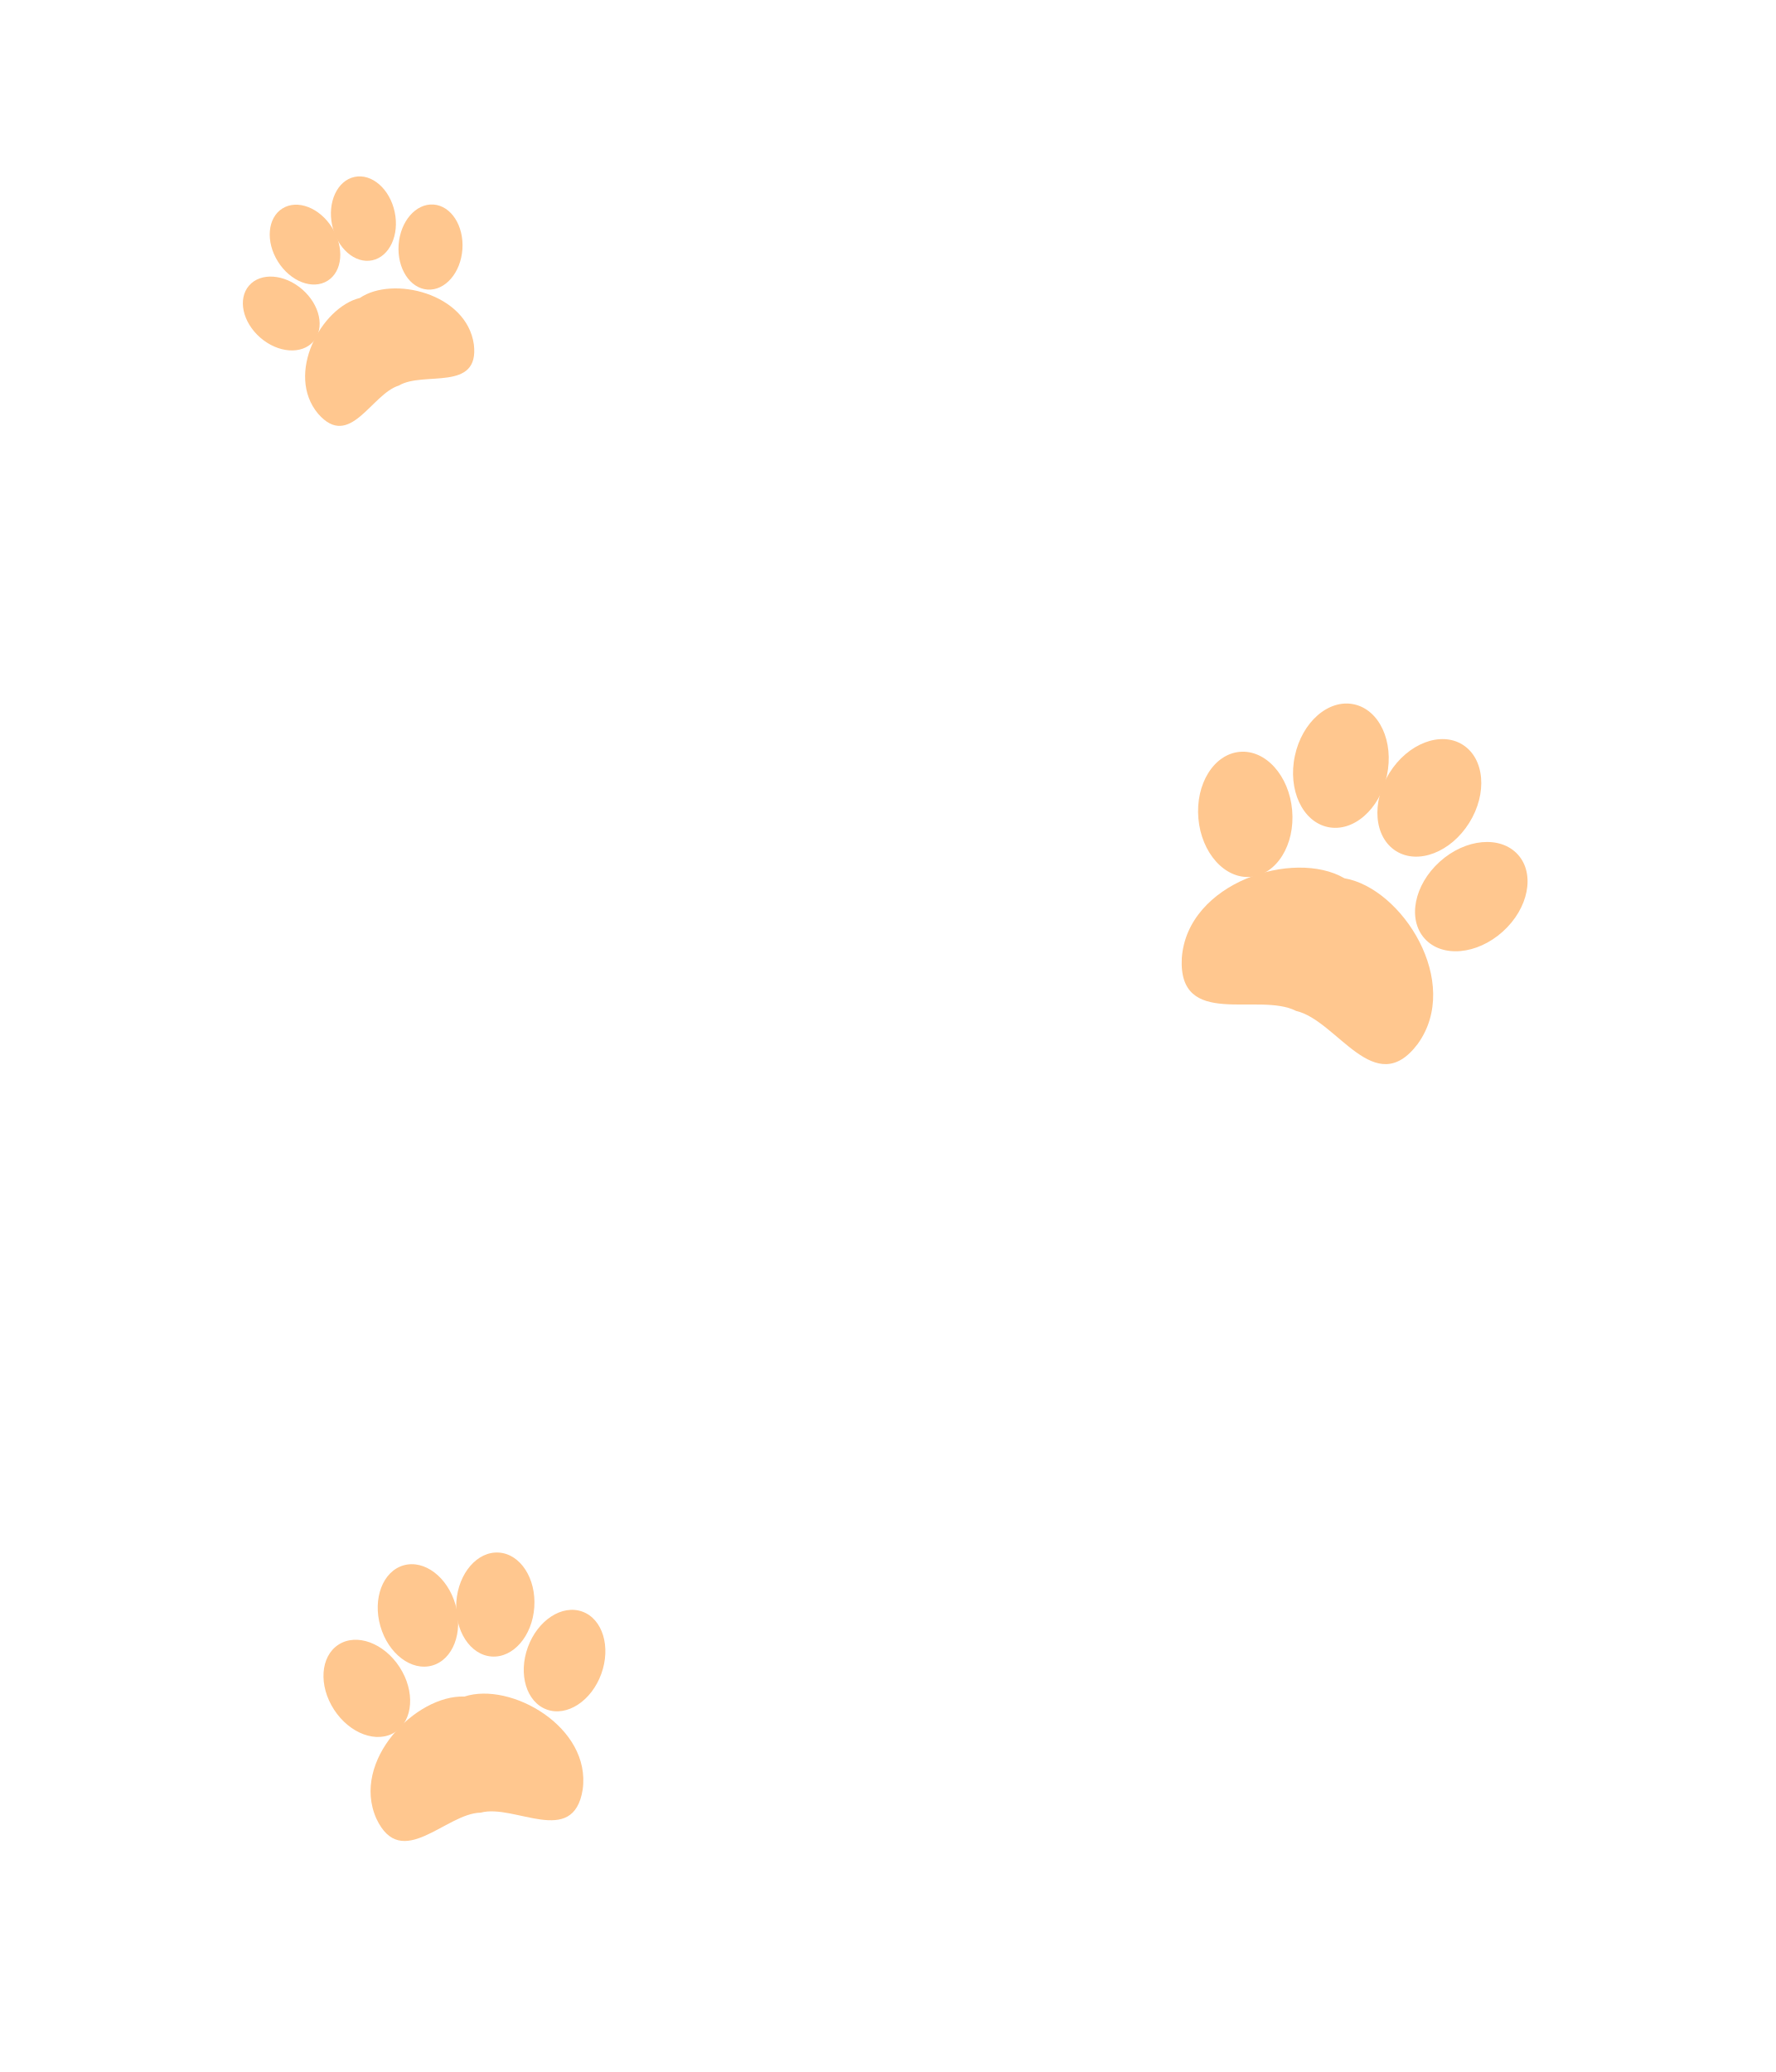
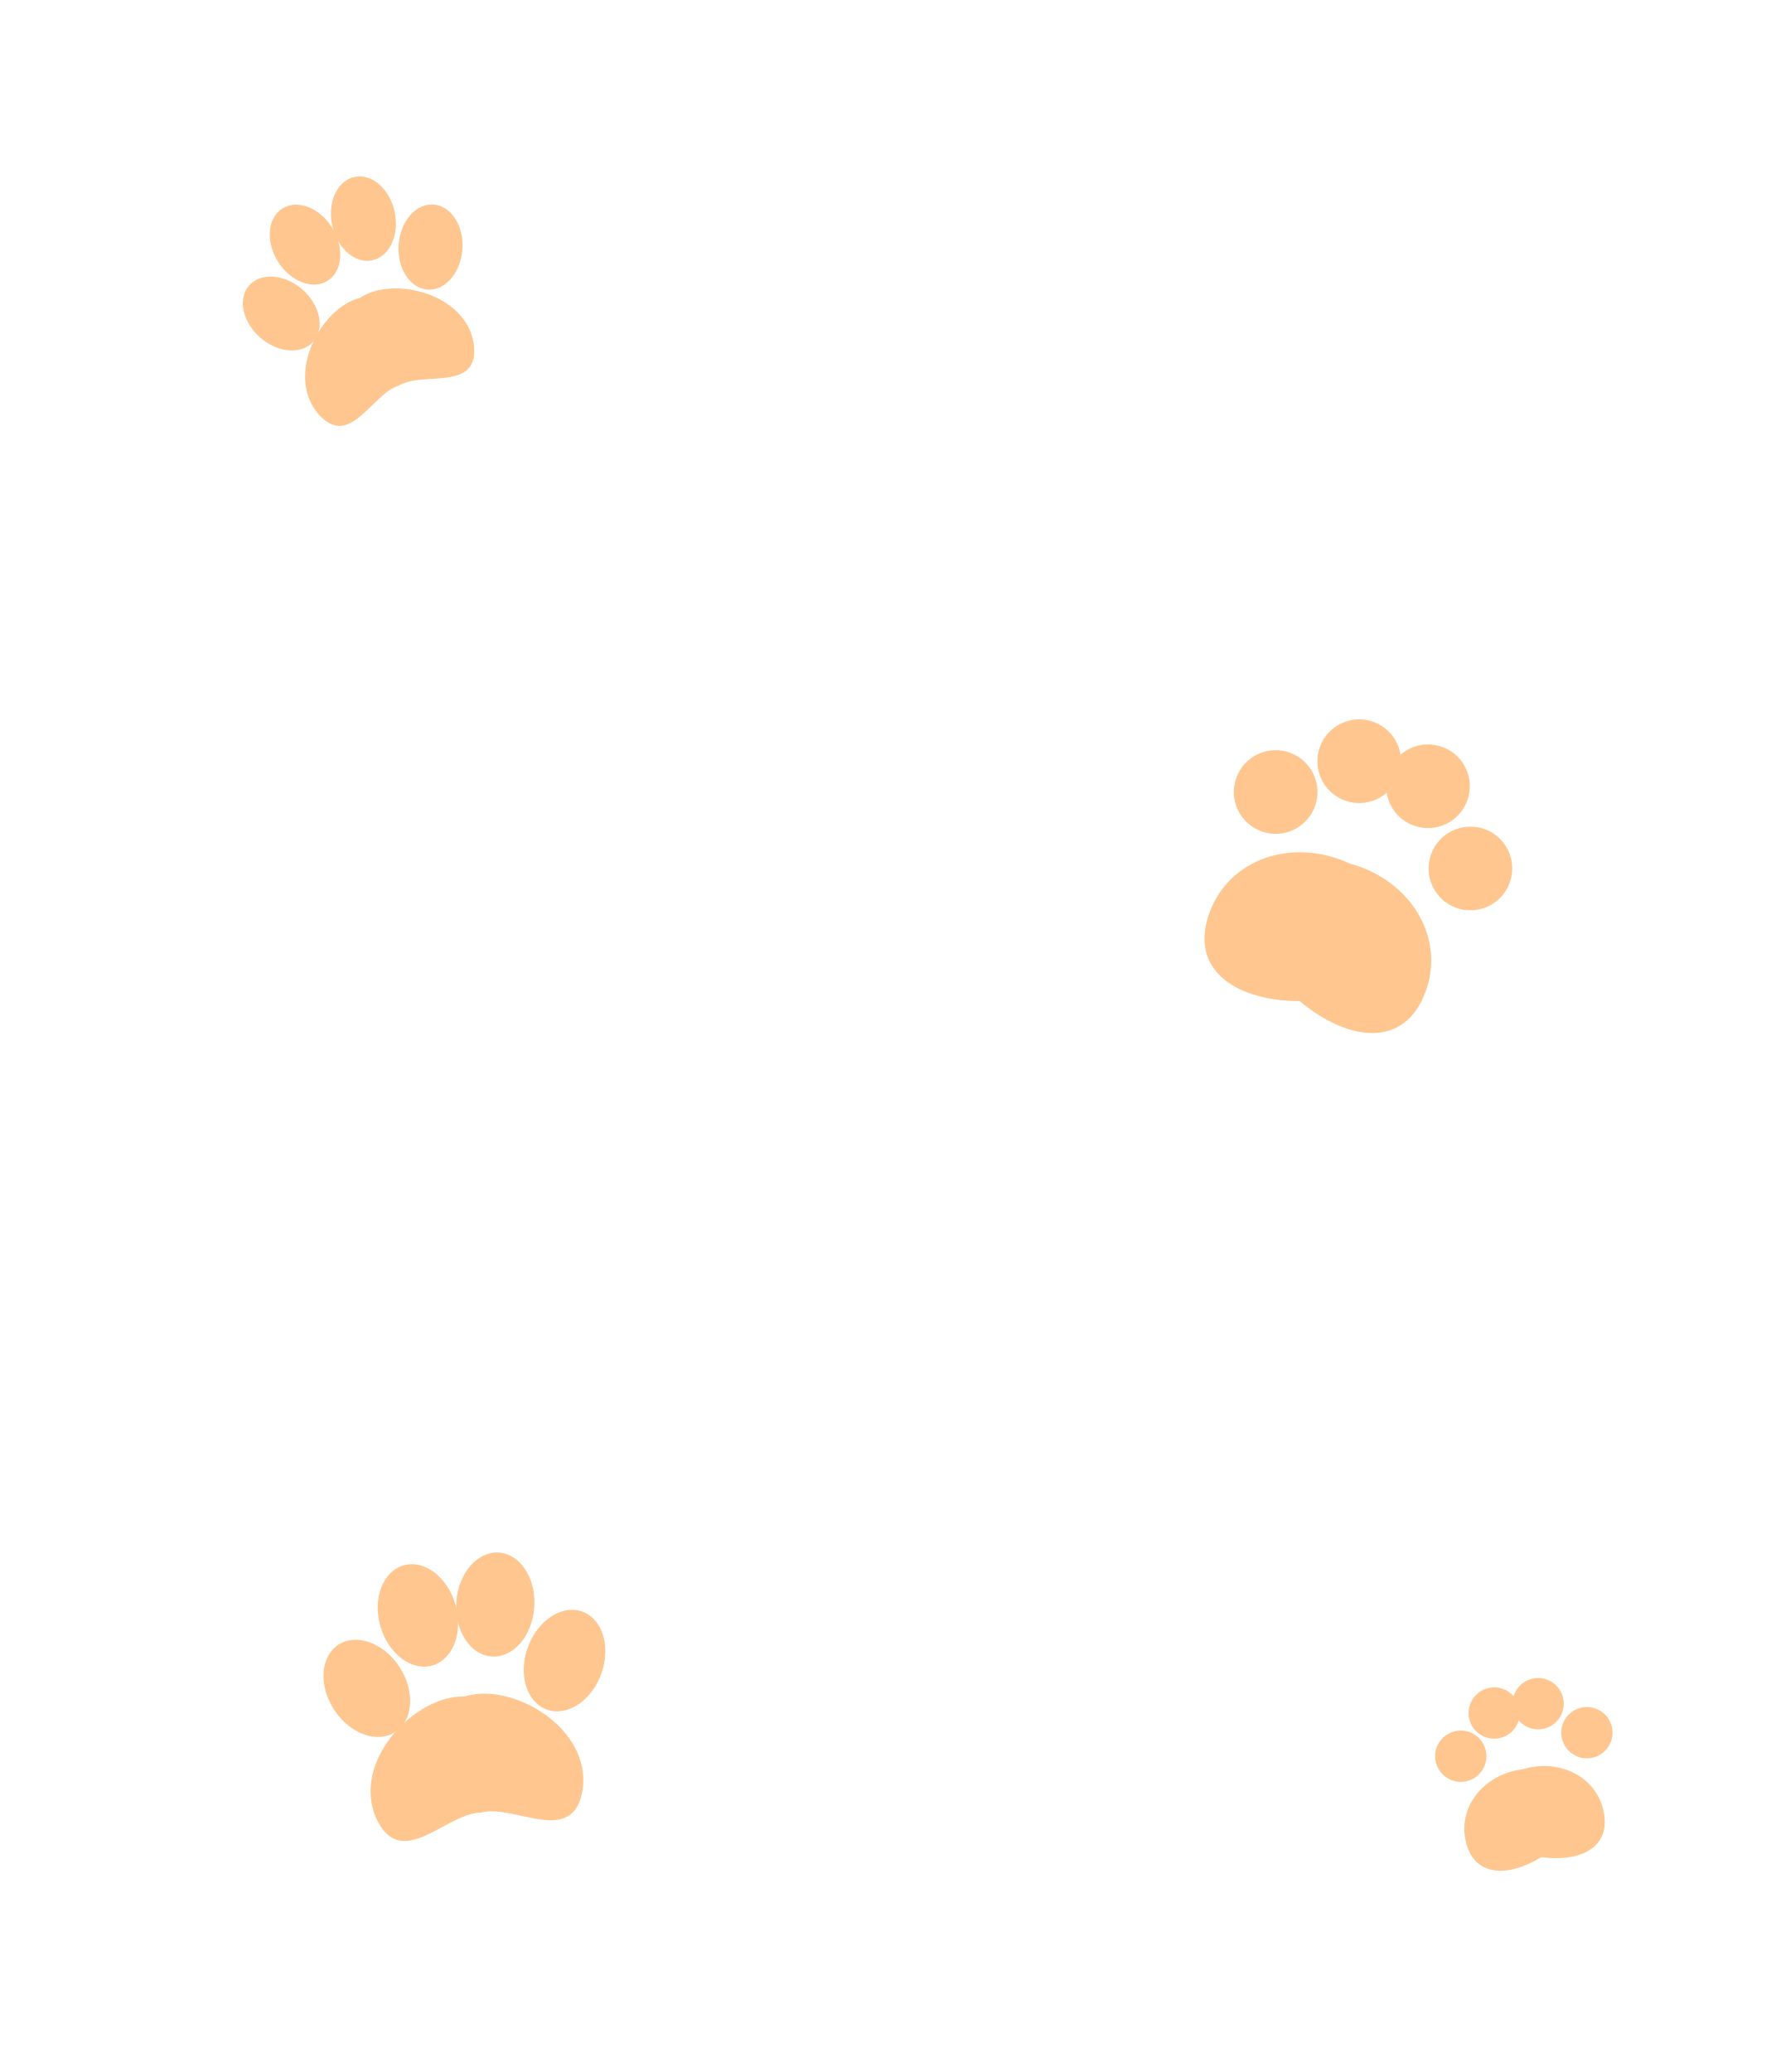
<svg xmlns="http://www.w3.org/2000/svg" width="360" height="420" viewBox="0 0 360 420">
  <defs>
    <g id="paw" fill="#ffc78f">
      <ellipse cx="-22" cy="-12" rx="9" ry="12" transform="rotate(-25 -22 -12)" />
      <ellipse cx="-8" cy="-27" rx="9" ry="12" transform="rotate(-8 -8 -27)" />
      <ellipse cx="10" cy="-27" rx="9" ry="12" transform="rotate(12 10 -27)" />
      <ellipse cx="24" cy="-12" rx="9" ry="12" transform="rotate(28 24 -12)" />
      <path d="M-24 18C-28 4-11-9 0-7C11-9 28 4 24 18C20 31 8 19 0 20C-8 19-20 31-24 18Z" />
    </g>
+     <g id="catpaw" fill="#ffc78f">
+       <circle cx="-18" cy="-18" r="8" />
+       <circle cx="-5" cy="-29" r="8" />
+       <circle cx="9" cy="-29" r="8" />
+       <circle cx="22" cy="-17" r="8" />
+       <path d="M-22 8C-22-3-12-11 0-10C12-11 22-3 22 8C22 20 11 22 0 18C-11 22-22 20-22 8Z" />
+     </g>
  </defs>
  <use href="#paw" transform="translate(75 65) rotate(-24) scale(.72)" />
-   <use href="#paw" transform="translate(270 185) rotate(20) scale(1.06)" />
+   <use href="#catpaw" transform="translate(270 185) rotate(20) scale(1.06)" />
  <use href="#paw" transform="translate(95 350) rotate(-8) scale(.88)" />
+   <use href="#catpaw" transform="translate(310 365) rotate(-12) scale(.65)" />
</svg>
